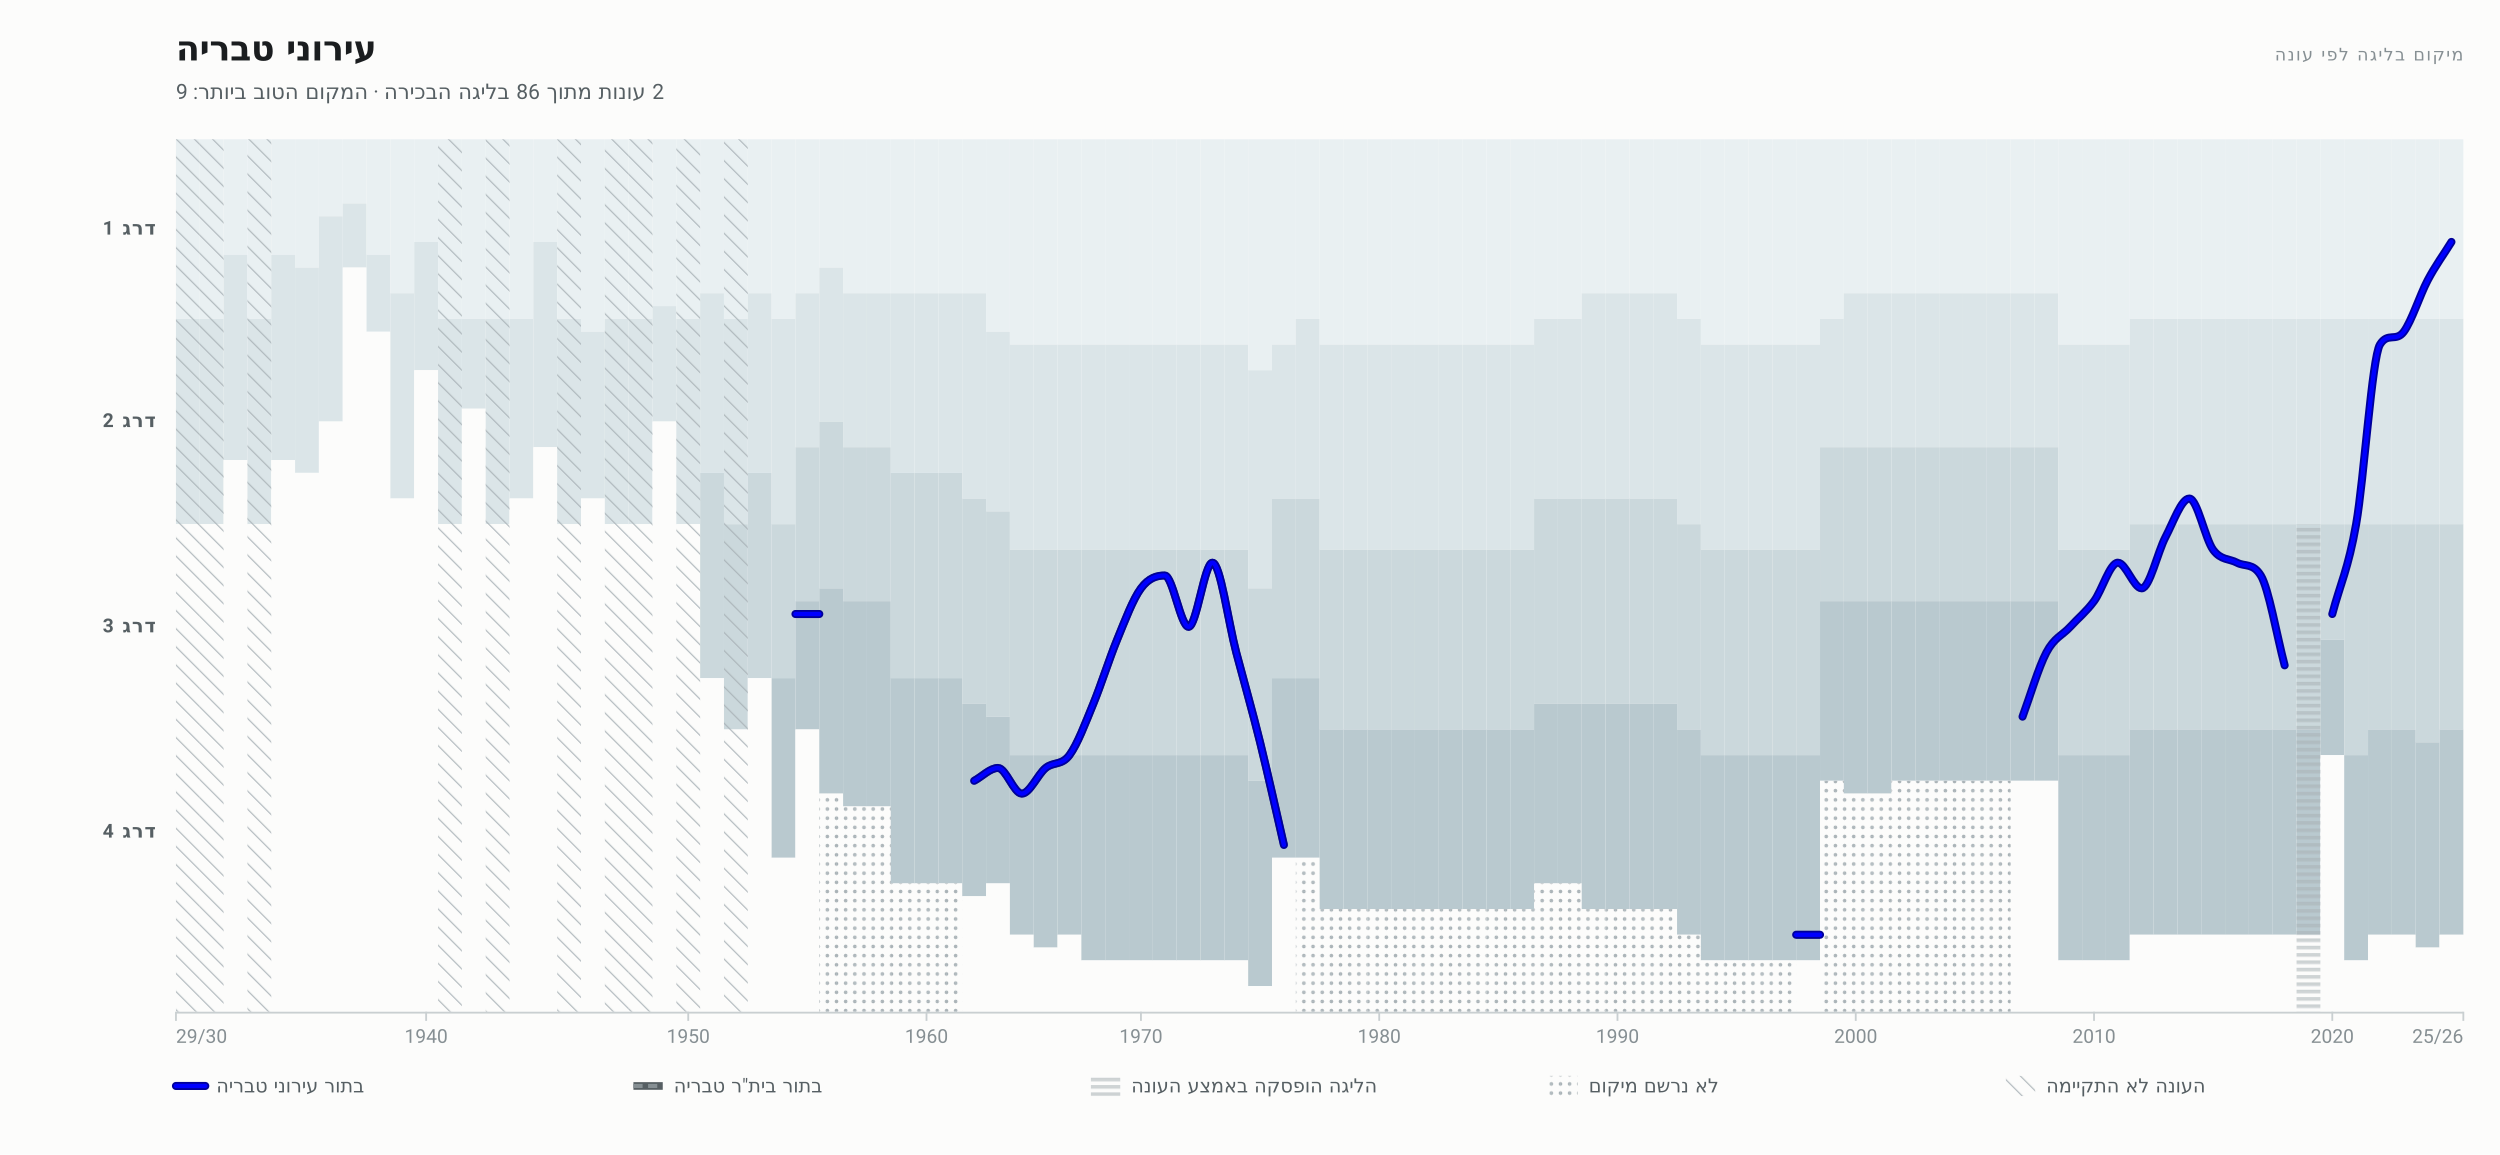
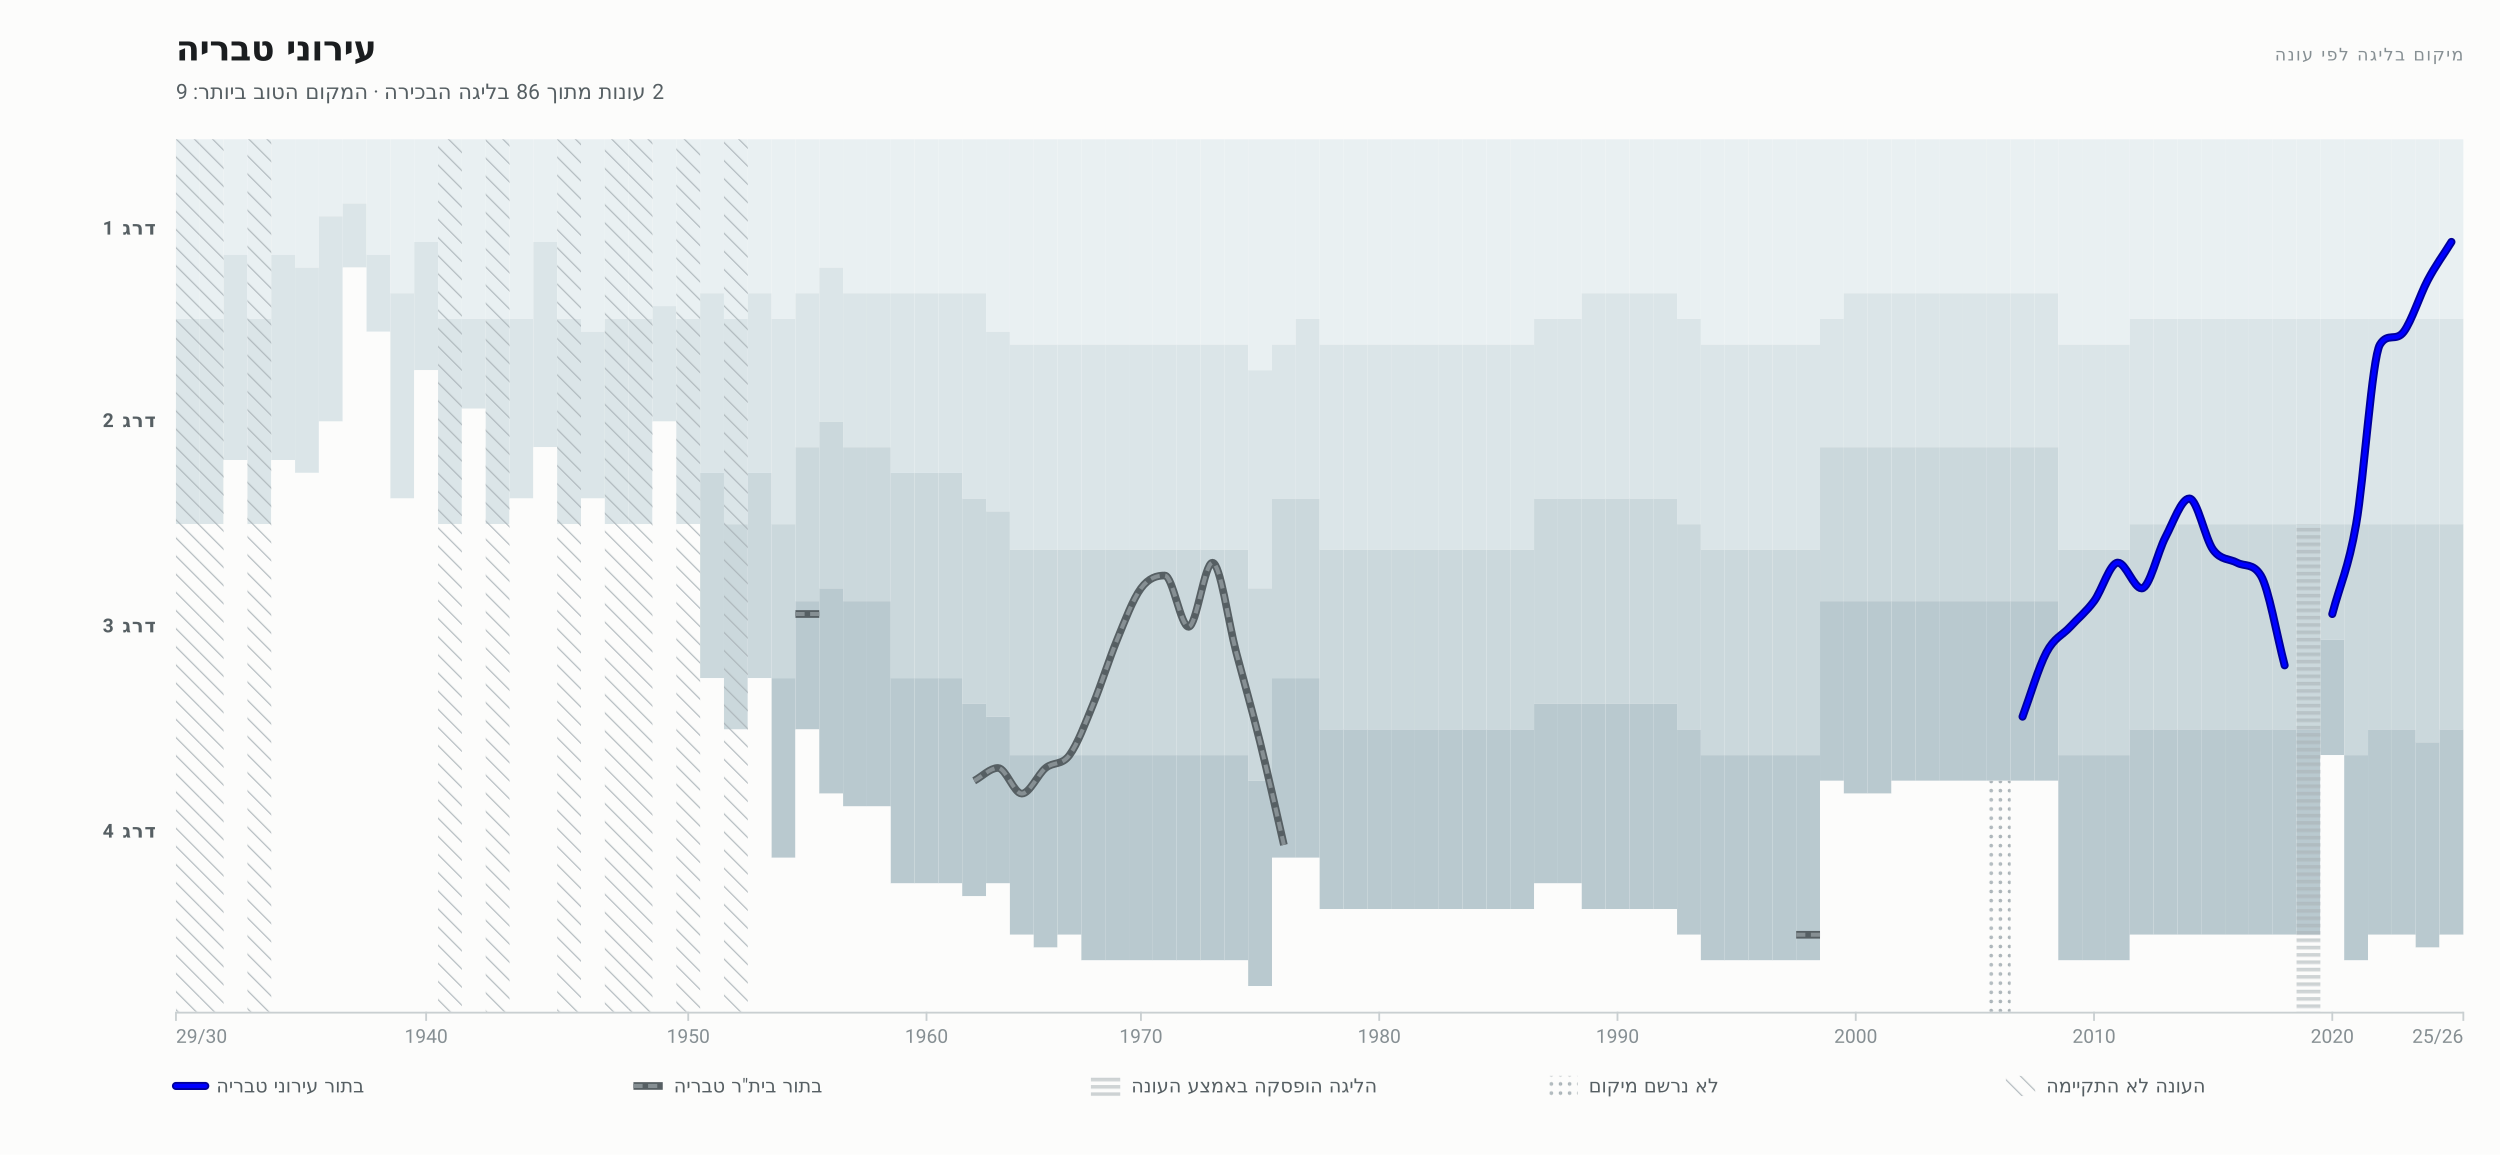
<svg xmlns="http://www.w3.org/2000/svg" width="1364" height="630" viewBox="0 0 1364 630" font-family="ui-sans-serif, -apple-system, 'Segoe UI', Roboto, 'DejaVu Sans', 'Liberation Sans', sans-serif" role="img" aria-label="עירוני טבריה, 1929/1930 – 2025/2026">
  <style>
  .bg{fill:#FCFCFB} .ink{fill:#1A1D1F} .ink2{fill:#565F63}
  .ink3{fill:#868F93} .rule{stroke:#C9CFD1}
  .line,.casing{fill:none;stroke-linecap:round;stroke-linejoin:round}
  .casing{stroke:#000099;stroke-width:4.4}
  .line{stroke:#0000FF;stroke-width:2.4}
 .alt,.alt-casing{fill:none;stroke-linecap:butt;stroke-linejoin:round}
  .alt-casing{stroke:#565F63;stroke-width:4.2}
  .alt{stroke:#868F93;stroke-width:2.2;stroke-dasharray:5 3}
  .champ{fill:#A06A0A}
</style>
  <defs>
    <pattern id="notplayed" width="7" height="7" patternUnits="userSpaceOnUse" patternTransform="rotate(-45)">
      <line x1="0" y1="0" x2="0" y2="7" stroke="#A9B2B6" stroke-width="1.4" />
    </pattern>
    <pattern id="uncovered" width="5" height="5" patternUnits="userSpaceOnUse">
      <circle cx="1.4" cy="1.4" r="1" fill="#A9B2B6" />
    </pattern>
    <pattern id="stopped" width="4" height="4" patternUnits="userSpaceOnUse">
      <rect width="4" height="2" fill="#A9B2B6" fill-opacity=".55" />
    </pattern>
    <pattern id="notier" width="4" height="4" patternUnits="userSpaceOnUse">
      <rect width="4" height="4" fill="#FCFCFB" />
    </pattern>
  </defs>
  <rect class="bg" width="1364" height="630" />
  <rect x="96" y="76" width="13" height="98" fill="#E9F0F2" />
  <rect x="96" y="174" width="13" height="112" fill="#DBE5E8" />
  <rect x="96" y="286" width="13" height="266" fill="url(#notier)" />
  <rect x="109" y="76" width="13" height="98" fill="#E9F0F2" />
  <rect x="109" y="174" width="13" height="112" fill="#DBE5E8" />
  <rect x="109" y="286" width="13" height="266" fill="url(#notier)" />
  <rect x="122" y="76" width="13" height="63" fill="#E9F0F2" />
  <rect x="122" y="139" width="13" height="112" fill="#DBE5E8" />
  <rect x="122" y="251" width="13" height="301" fill="url(#notier)" />
  <rect x="135" y="76" width="13" height="98" fill="#E9F0F2" />
  <rect x="135" y="174" width="13" height="112" fill="#DBE5E8" />
  <rect x="135" y="286" width="13" height="266" fill="url(#notier)" />
  <rect x="148" y="76" width="13" height="63" fill="#E9F0F2" />
  <rect x="148" y="139" width="13" height="112" fill="#DBE5E8" />
  <rect x="148" y="251" width="13" height="301" fill="url(#notier)" />
  <rect x="161" y="76" width="13" height="70" fill="#E9F0F2" />
  <rect x="161" y="146" width="13" height="112" fill="#DBE5E8" />
  <rect x="161" y="258" width="13" height="294" fill="url(#notier)" />
  <rect x="174" y="76" width="13" height="42" fill="#E9F0F2" />
  <rect x="174" y="118" width="13" height="112" fill="#DBE5E8" />
  <rect x="174" y="230" width="13" height="322" fill="url(#notier)" />
  <rect x="187" y="76" width="13" height="35" fill="#E9F0F2" />
  <rect x="187" y="111" width="13" height="35" fill="#DBE5E8" />
  <rect x="187" y="146" width="13" height="406" fill="url(#notier)" />
  <rect x="200" y="76" width="13" height="63" fill="#E9F0F2" />
  <rect x="200" y="139" width="13" height="42" fill="#DBE5E8" />
  <rect x="200" y="181" width="13" height="371" fill="url(#notier)" />
  <rect x="213" y="76" width="13" height="84" fill="#E9F0F2" />
  <rect x="213" y="160" width="13" height="112" fill="#DBE5E8" />
  <rect x="213" y="272" width="13" height="280" fill="url(#notier)" />
  <rect x="226" y="76" width="13" height="56" fill="#E9F0F2" />
  <rect x="226" y="132" width="13" height="70" fill="#DBE5E8" />
  <rect x="226" y="202" width="13" height="350" fill="url(#notier)" />
  <rect x="239" y="76" width="13" height="98" fill="#E9F0F2" />
  <rect x="239" y="174" width="13" height="112" fill="#DBE5E8" />
  <rect x="239" y="286" width="13" height="266" fill="url(#notier)" />
  <rect x="252" y="76" width="13" height="98" fill="#E9F0F2" />
  <rect x="252" y="174" width="13" height="49" fill="#DBE5E8" />
  <rect x="252" y="223" width="13" height="329" fill="url(#notier)" />
  <rect x="265" y="76" width="13" height="98" fill="#E9F0F2" />
  <rect x="265" y="174" width="13" height="112" fill="#DBE5E8" />
  <rect x="265" y="286" width="13" height="266" fill="url(#notier)" />
  <rect x="278" y="76" width="13" height="98" fill="#E9F0F2" />
  <rect x="278" y="174" width="13" height="98" fill="#DBE5E8" />
  <rect x="278" y="272" width="13" height="280" fill="url(#notier)" />
  <rect x="291" y="76" width="13" height="56" fill="#E9F0F2" />
  <rect x="291" y="132" width="13" height="112" fill="#DBE5E8" />
  <rect x="291" y="244" width="13" height="308" fill="url(#notier)" />
  <rect x="304" y="76" width="13" height="98" fill="#E9F0F2" />
  <rect x="304" y="174" width="13" height="112" fill="#DBE5E8" />
  <rect x="304" y="286" width="13" height="266" fill="url(#notier)" />
  <rect x="317" y="76" width="13" height="105" fill="#E9F0F2" />
  <rect x="317" y="181" width="13" height="91" fill="#DBE5E8" />
  <rect x="317" y="272" width="13" height="280" fill="url(#notier)" />
  <rect x="330" y="76" width="13" height="98" fill="#E9F0F2" />
  <rect x="330" y="174" width="13" height="112" fill="#DBE5E8" />
  <rect x="330" y="286" width="13" height="266" fill="url(#notier)" />
  <rect x="343" y="76" width="13" height="98" fill="#E9F0F2" />
  <rect x="343" y="174" width="13" height="112" fill="#DBE5E8" />
  <rect x="343" y="286" width="13" height="266" fill="url(#notier)" />
  <rect x="356" y="76" width="13" height="91" fill="#E9F0F2" />
  <rect x="356" y="167" width="13" height="63" fill="#DBE5E8" />
  <rect x="356" y="230" width="13" height="322" fill="url(#notier)" />
  <rect x="369" y="76" width="13" height="98" fill="#E9F0F2" />
  <rect x="369" y="174" width="13" height="112" fill="#DBE5E8" />
  <rect x="369" y="286" width="13" height="266" fill="url(#notier)" />
  <rect x="382" y="76" width="13" height="84" fill="#E9F0F2" />
  <rect x="382" y="160" width="13" height="98" fill="#DBE5E8" />
  <rect x="382" y="258" width="13" height="112" fill="#CBD8DC" />
  <rect x="382" y="370" width="13" height="182" fill="url(#notier)" />
  <rect x="395" y="76" width="13" height="98" fill="#E9F0F2" />
  <rect x="395" y="174" width="13" height="112" fill="#DBE5E8" />
  <rect x="395" y="286" width="13" height="112" fill="#CBD8DC" />
  <rect x="395" y="398" width="13" height="154" fill="url(#notier)" />
  <rect x="408" y="76" width="13" height="84" fill="#E9F0F2" />
  <rect x="408" y="160" width="13" height="98" fill="#DBE5E8" />
  <rect x="408" y="258" width="13" height="112" fill="#CBD8DC" />
  <rect x="408" y="370" width="13" height="182" fill="url(#notier)" />
  <rect x="421" y="76" width="13" height="98" fill="#E9F0F2" />
  <rect x="421" y="174" width="13" height="112" fill="#DBE5E8" />
  <rect x="421" y="286" width="13" height="84" fill="#CBD8DC" />
  <rect x="421" y="370" width="13" height="98" fill="#B9C9CF" />
  <rect x="421" y="468" width="13" height="84" fill="url(#notier)" />
  <rect x="434" y="76" width="13" height="84" fill="#E9F0F2" />
  <rect x="434" y="160" width="13" height="84" fill="#DBE5E8" />
  <rect x="434" y="244" width="13" height="84" fill="#CBD8DC" />
  <rect x="434" y="328" width="13" height="70" fill="#B9C9CF" />
  <rect x="434" y="398" width="13" height="154" fill="url(#notier)" />
  <rect x="447" y="76" width="13" height="70" fill="#E9F0F2" />
  <rect x="447" y="146" width="13" height="84" fill="#DBE5E8" />
  <rect x="447" y="230" width="13" height="91" fill="#CBD8DC" />
  <rect x="447" y="321" width="13" height="112" fill="#B9C9CF" />
  <rect x="447" y="433" width="13" height="119" fill="url(#notier)" />
  <rect x="460" y="76" width="13" height="84" fill="#E9F0F2" />
  <rect x="460" y="160" width="13" height="84" fill="#DBE5E8" />
  <rect x="460" y="244" width="13" height="84" fill="#CBD8DC" />
  <rect x="460" y="328" width="13" height="112" fill="#B9C9CF" />
  <rect x="460" y="440" width="13" height="112" fill="url(#notier)" />
  <rect x="473" y="76" width="13" height="84" fill="#E9F0F2" />
  <rect x="473" y="160" width="13" height="84" fill="#DBE5E8" />
  <rect x="473" y="244" width="13" height="84" fill="#CBD8DC" />
  <rect x="473" y="328" width="13" height="112" fill="#B9C9CF" />
  <rect x="473" y="440" width="13" height="112" fill="url(#notier)" />
  <rect x="486" y="76" width="13" height="84" fill="#E9F0F2" />
  <rect x="486" y="160" width="13" height="98" fill="#DBE5E8" />
  <rect x="486" y="258" width="13" height="112" fill="#CBD8DC" />
  <rect x="486" y="370" width="13" height="112" fill="#B9C9CF" />
  <rect x="486" y="482" width="13" height="70" fill="url(#notier)" />
  <rect x="499" y="76" width="13" height="84" fill="#E9F0F2" />
  <rect x="499" y="160" width="13" height="98" fill="#DBE5E8" />
  <rect x="499" y="258" width="13" height="112" fill="#CBD8DC" />
  <rect x="499" y="370" width="13" height="112" fill="#B9C9CF" />
  <rect x="499" y="482" width="13" height="70" fill="url(#notier)" />
  <rect x="512" y="76" width="13" height="84" fill="#E9F0F2" />
  <rect x="512" y="160" width="13" height="98" fill="#DBE5E8" />
  <rect x="512" y="258" width="13" height="112" fill="#CBD8DC" />
  <rect x="512" y="370" width="13" height="112" fill="#B9C9CF" />
  <rect x="512" y="482" width="13" height="70" fill="url(#notier)" />
  <rect x="525" y="76" width="13" height="84" fill="#E9F0F2" />
  <rect x="525" y="160" width="13" height="112" fill="#DBE5E8" />
  <rect x="525" y="272" width="13" height="112" fill="#CBD8DC" />
  <rect x="525" y="384" width="13" height="105" fill="#B9C9CF" />
  <rect x="525" y="489" width="13" height="63" fill="url(#notier)" />
  <rect x="538" y="76" width="13" height="105" fill="#E9F0F2" />
  <rect x="538" y="181" width="13" height="98" fill="#DBE5E8" />
  <rect x="538" y="279" width="13" height="112" fill="#CBD8DC" />
  <rect x="538" y="391" width="13" height="91" fill="#B9C9CF" />
  <rect x="538" y="482" width="13" height="70" fill="url(#notier)" />
  <rect x="551" y="76" width="13" height="112" fill="#E9F0F2" />
  <rect x="551" y="188" width="13" height="112" fill="#DBE5E8" />
  <rect x="551" y="300" width="13" height="112" fill="#CBD8DC" />
  <rect x="551" y="412" width="13" height="98" fill="#B9C9CF" />
  <rect x="551" y="510" width="13" height="42" fill="url(#notier)" />
  <rect x="564" y="76" width="13" height="112" fill="#E9F0F2" />
  <rect x="564" y="188" width="13" height="112" fill="#DBE5E8" />
  <rect x="564" y="300" width="13" height="112" fill="#CBD8DC" />
  <rect x="564" y="412" width="13" height="105" fill="#B9C9CF" />
  <rect x="564" y="517" width="13" height="35" fill="url(#notier)" />
  <rect x="577" y="76" width="13" height="112" fill="#E9F0F2" />
  <rect x="577" y="188" width="13" height="112" fill="#DBE5E8" />
  <rect x="577" y="300" width="13" height="112" fill="#CBD8DC" />
  <rect x="577" y="412" width="13" height="98" fill="#B9C9CF" />
  <rect x="577" y="510" width="13" height="42" fill="url(#notier)" />
  <rect x="590" y="76" width="13" height="112" fill="#E9F0F2" />
  <rect x="590" y="188" width="13" height="112" fill="#DBE5E8" />
  <rect x="590" y="300" width="13" height="112" fill="#CBD8DC" />
  <rect x="590" y="412" width="13" height="112" fill="#B9C9CF" />
  <rect x="590" y="524" width="13" height="28" fill="url(#notier)" />
  <rect x="603" y="76" width="13" height="112" fill="#E9F0F2" />
  <rect x="603" y="188" width="13" height="112" fill="#DBE5E8" />
  <rect x="603" y="300" width="13" height="112" fill="#CBD8DC" />
  <rect x="603" y="412" width="13" height="112" fill="#B9C9CF" />
  <rect x="603" y="524" width="13" height="28" fill="url(#notier)" />
  <rect x="616" y="76" width="13" height="112" fill="#E9F0F2" />
  <rect x="616" y="188" width="13" height="112" fill="#DBE5E8" />
  <rect x="616" y="300" width="13" height="112" fill="#CBD8DC" />
  <rect x="616" y="412" width="13" height="112" fill="#B9C9CF" />
  <rect x="616" y="524" width="13" height="28" fill="url(#notier)" />
  <rect x="629" y="76" width="13" height="112" fill="#E9F0F2" />
  <rect x="629" y="188" width="13" height="112" fill="#DBE5E8" />
  <rect x="629" y="300" width="13" height="112" fill="#CBD8DC" />
  <rect x="629" y="412" width="13" height="112" fill="#B9C9CF" />
  <rect x="629" y="524" width="13" height="28" fill="url(#notier)" />
  <rect x="642" y="76" width="13" height="112" fill="#E9F0F2" />
  <rect x="642" y="188" width="13" height="112" fill="#DBE5E8" />
  <rect x="642" y="300" width="13" height="112" fill="#CBD8DC" />
  <rect x="642" y="412" width="13" height="112" fill="#B9C9CF" />
  <rect x="642" y="524" width="13" height="28" fill="url(#notier)" />
  <rect x="655" y="76" width="13" height="112" fill="#E9F0F2" />
  <rect x="655" y="188" width="13" height="112" fill="#DBE5E8" />
  <rect x="655" y="300" width="13" height="112" fill="#CBD8DC" />
  <rect x="655" y="412" width="13" height="112" fill="#B9C9CF" />
  <rect x="655" y="524" width="13" height="28" fill="url(#notier)" />
  <rect x="668" y="76" width="13" height="112" fill="#E9F0F2" />
  <rect x="668" y="188" width="13" height="112" fill="#DBE5E8" />
  <rect x="668" y="300" width="13" height="112" fill="#CBD8DC" />
  <rect x="668" y="412" width="13" height="112" fill="#B9C9CF" />
  <rect x="668" y="524" width="13" height="28" fill="url(#notier)" />
  <rect x="681" y="76" width="13" height="126" fill="#E9F0F2" />
  <rect x="681" y="202" width="13" height="119" fill="#DBE5E8" />
  <rect x="681" y="321" width="13" height="105" fill="#CBD8DC" />
  <rect x="681" y="426" width="13" height="112" fill="#B9C9CF" />
  <rect x="681" y="538" width="13" height="14" fill="url(#notier)" />
  <rect x="694" y="76" width="13" height="112" fill="#E9F0F2" />
  <rect x="694" y="188" width="13" height="84" fill="#DBE5E8" />
  <rect x="694" y="272" width="13" height="98" fill="#CBD8DC" />
  <rect x="694" y="370" width="13" height="98" fill="#B9C9CF" />
  <rect x="694" y="468" width="13" height="84" fill="url(#notier)" />
  <rect x="707" y="76" width="13" height="98" fill="#E9F0F2" />
  <rect x="707" y="174" width="13" height="98" fill="#DBE5E8" />
  <rect x="707" y="272" width="13" height="98" fill="#CBD8DC" />
  <rect x="707" y="370" width="13" height="98" fill="#B9C9CF" />
  <rect x="707" y="468" width="13" height="84" fill="url(#notier)" />
  <rect x="720" y="76" width="13" height="112" fill="#E9F0F2" />
  <rect x="720" y="188" width="13" height="112" fill="#DBE5E8" />
  <rect x="720" y="300" width="13" height="98" fill="#CBD8DC" />
  <rect x="720" y="398" width="13" height="98" fill="#B9C9CF" />
  <rect x="720" y="496" width="13" height="56" fill="url(#notier)" />
  <rect x="733" y="76" width="13" height="112" fill="#E9F0F2" />
  <rect x="733" y="188" width="13" height="112" fill="#DBE5E8" />
  <rect x="733" y="300" width="13" height="98" fill="#CBD8DC" />
  <rect x="733" y="398" width="13" height="98" fill="#B9C9CF" />
  <rect x="733" y="496" width="13" height="56" fill="url(#notier)" />
  <rect x="746" y="76" width="13" height="112" fill="#E9F0F2" />
  <rect x="746" y="188" width="13" height="112" fill="#DBE5E8" />
  <rect x="746" y="300" width="13" height="98" fill="#CBD8DC" />
  <rect x="746" y="398" width="13" height="98" fill="#B9C9CF" />
  <rect x="746" y="496" width="13" height="56" fill="url(#notier)" />
  <rect x="759" y="76" width="13" height="112" fill="#E9F0F2" />
  <rect x="759" y="188" width="13" height="112" fill="#DBE5E8" />
  <rect x="759" y="300" width="13" height="98" fill="#CBD8DC" />
  <rect x="759" y="398" width="13" height="98" fill="#B9C9CF" />
  <rect x="759" y="496" width="13" height="56" fill="url(#notier)" />
  <rect x="772" y="76" width="13" height="112" fill="#E9F0F2" />
  <rect x="772" y="188" width="13" height="112" fill="#DBE5E8" />
  <rect x="772" y="300" width="13" height="98" fill="#CBD8DC" />
  <rect x="772" y="398" width="13" height="98" fill="#B9C9CF" />
  <rect x="772" y="496" width="13" height="56" fill="url(#notier)" />
  <rect x="785" y="76" width="13" height="112" fill="#E9F0F2" />
  <rect x="785" y="188" width="13" height="112" fill="#DBE5E8" />
  <rect x="785" y="300" width="13" height="98" fill="#CBD8DC" />
  <rect x="785" y="398" width="13" height="98" fill="#B9C9CF" />
  <rect x="785" y="496" width="13" height="56" fill="url(#notier)" />
  <rect x="798" y="76" width="13" height="112" fill="#E9F0F2" />
  <rect x="798" y="188" width="13" height="112" fill="#DBE5E8" />
  <rect x="798" y="300" width="13" height="98" fill="#CBD8DC" />
  <rect x="798" y="398" width="13" height="98" fill="#B9C9CF" />
  <rect x="798" y="496" width="13" height="56" fill="url(#notier)" />
  <rect x="811" y="76" width="13" height="112" fill="#E9F0F2" />
  <rect x="811" y="188" width="13" height="112" fill="#DBE5E8" />
  <rect x="811" y="300" width="13" height="98" fill="#CBD8DC" />
  <rect x="811" y="398" width="13" height="98" fill="#B9C9CF" />
  <rect x="811" y="496" width="13" height="56" fill="url(#notier)" />
  <rect x="824" y="76" width="13" height="112" fill="#E9F0F2" />
  <rect x="824" y="188" width="13" height="112" fill="#DBE5E8" />
  <rect x="824" y="300" width="13" height="98" fill="#CBD8DC" />
  <rect x="824" y="398" width="13" height="98" fill="#B9C9CF" />
  <rect x="824" y="496" width="13" height="56" fill="url(#notier)" />
  <rect x="837" y="76" width="13" height="98" fill="#E9F0F2" />
  <rect x="837" y="174" width="13" height="98" fill="#DBE5E8" />
  <rect x="837" y="272" width="13" height="112" fill="#CBD8DC" />
  <rect x="837" y="384" width="13" height="98" fill="#B9C9CF" />
  <rect x="837" y="482" width="13" height="70" fill="url(#notier)" />
  <rect x="850" y="76" width="13" height="98" fill="#E9F0F2" />
  <rect x="850" y="174" width="13" height="98" fill="#DBE5E8" />
  <rect x="850" y="272" width="13" height="112" fill="#CBD8DC" />
  <rect x="850" y="384" width="13" height="98" fill="#B9C9CF" />
  <rect x="850" y="482" width="13" height="70" fill="url(#notier)" />
  <rect x="863" y="76" width="13" height="84" fill="#E9F0F2" />
  <rect x="863" y="160" width="13" height="112" fill="#DBE5E8" />
  <rect x="863" y="272" width="13" height="112" fill="#CBD8DC" />
  <rect x="863" y="384" width="13" height="112" fill="#B9C9CF" />
  <rect x="863" y="496" width="13" height="56" fill="url(#notier)" />
  <rect x="876" y="76" width="13" height="84" fill="#E9F0F2" />
  <rect x="876" y="160" width="13" height="112" fill="#DBE5E8" />
  <rect x="876" y="272" width="13" height="112" fill="#CBD8DC" />
  <rect x="876" y="384" width="13" height="112" fill="#B9C9CF" />
  <rect x="876" y="496" width="13" height="56" fill="url(#notier)" />
  <rect x="889" y="76" width="13" height="84" fill="#E9F0F2" />
  <rect x="889" y="160" width="13" height="112" fill="#DBE5E8" />
  <rect x="889" y="272" width="13" height="112" fill="#CBD8DC" />
  <rect x="889" y="384" width="13" height="112" fill="#B9C9CF" />
  <rect x="889" y="496" width="13" height="56" fill="url(#notier)" />
  <rect x="902" y="76" width="13" height="84" fill="#E9F0F2" />
  <rect x="902" y="160" width="13" height="112" fill="#DBE5E8" />
  <rect x="902" y="272" width="13" height="112" fill="#CBD8DC" />
  <rect x="902" y="384" width="13" height="112" fill="#B9C9CF" />
  <rect x="902" y="496" width="13" height="56" fill="url(#notier)" />
  <rect x="915" y="76" width="13" height="98" fill="#E9F0F2" />
  <rect x="915" y="174" width="13" height="112" fill="#DBE5E8" />
  <rect x="915" y="286" width="13" height="112" fill="#CBD8DC" />
  <rect x="915" y="398" width="13" height="112" fill="#B9C9CF" />
  <rect x="915" y="510" width="13" height="42" fill="url(#notier)" />
  <rect x="928" y="76" width="13" height="112" fill="#E9F0F2" />
  <rect x="928" y="188" width="13" height="112" fill="#DBE5E8" />
  <rect x="928" y="300" width="13" height="112" fill="#CBD8DC" />
  <rect x="928" y="412" width="13" height="112" fill="#B9C9CF" />
  <rect x="928" y="524" width="13" height="28" fill="url(#notier)" />
  <rect x="941" y="76" width="13" height="112" fill="#E9F0F2" />
  <rect x="941" y="188" width="13" height="112" fill="#DBE5E8" />
  <rect x="941" y="300" width="13" height="112" fill="#CBD8DC" />
  <rect x="941" y="412" width="13" height="112" fill="#B9C9CF" />
  <rect x="941" y="524" width="13" height="28" fill="url(#notier)" />
  <rect x="954" y="76" width="13" height="112" fill="#E9F0F2" />
  <rect x="954" y="188" width="13" height="112" fill="#DBE5E8" />
  <rect x="954" y="300" width="13" height="112" fill="#CBD8DC" />
  <rect x="954" y="412" width="13" height="112" fill="#B9C9CF" />
  <rect x="954" y="524" width="13" height="28" fill="url(#notier)" />
  <rect x="967" y="76" width="13" height="112" fill="#E9F0F2" />
  <rect x="967" y="188" width="13" height="112" fill="#DBE5E8" />
  <rect x="967" y="300" width="13" height="112" fill="#CBD8DC" />
  <rect x="967" y="412" width="13" height="112" fill="#B9C9CF" />
  <rect x="967" y="524" width="13" height="28" fill="url(#notier)" />
  <rect x="980" y="76" width="13" height="112" fill="#E9F0F2" />
  <rect x="980" y="188" width="13" height="112" fill="#DBE5E8" />
  <rect x="980" y="300" width="13" height="112" fill="#CBD8DC" />
  <rect x="980" y="412" width="13" height="112" fill="#B9C9CF" />
  <rect x="980" y="524" width="13" height="28" fill="url(#notier)" />
  <rect x="993" y="76" width="13" height="98" fill="#E9F0F2" />
  <rect x="993" y="174" width="13" height="70" fill="#DBE5E8" />
  <rect x="993" y="244" width="13" height="84" fill="#CBD8DC" />
  <rect x="993" y="328" width="13" height="98" fill="#B9C9CF" />
  <rect x="993" y="426" width="13" height="126" fill="url(#notier)" />
  <rect x="1006" y="76" width="13" height="84" fill="#E9F0F2" />
  <rect x="1006" y="160" width="13" height="84" fill="#DBE5E8" />
  <rect x="1006" y="244" width="13" height="84" fill="#CBD8DC" />
  <rect x="1006" y="328" width="13" height="105" fill="#B9C9CF" />
  <rect x="1006" y="433" width="13" height="119" fill="url(#notier)" />
  <rect x="1019" y="76" width="13" height="84" fill="#E9F0F2" />
  <rect x="1019" y="160" width="13" height="84" fill="#DBE5E8" />
  <rect x="1019" y="244" width="13" height="84" fill="#CBD8DC" />
  <rect x="1019" y="328" width="13" height="105" fill="#B9C9CF" />
  <rect x="1019" y="433" width="13" height="119" fill="url(#notier)" />
  <rect x="1032" y="76" width="13" height="84" fill="#E9F0F2" />
  <rect x="1032" y="160" width="13" height="84" fill="#DBE5E8" />
  <rect x="1032" y="244" width="13" height="84" fill="#CBD8DC" />
  <rect x="1032" y="328" width="13" height="98" fill="#B9C9CF" />
  <rect x="1032" y="426" width="13" height="126" fill="url(#notier)" />
  <rect x="1045" y="76" width="13" height="84" fill="#E9F0F2" />
  <rect x="1045" y="160" width="13" height="84" fill="#DBE5E8" />
  <rect x="1045" y="244" width="13" height="84" fill="#CBD8DC" />
  <rect x="1045" y="328" width="13" height="98" fill="#B9C9CF" />
  <rect x="1045" y="426" width="13" height="126" fill="url(#notier)" />
  <rect x="1058" y="76" width="13" height="84" fill="#E9F0F2" />
  <rect x="1058" y="160" width="13" height="84" fill="#DBE5E8" />
  <rect x="1058" y="244" width="13" height="84" fill="#CBD8DC" />
  <rect x="1058" y="328" width="13" height="98" fill="#B9C9CF" />
  <rect x="1058" y="426" width="13" height="126" fill="url(#notier)" />
  <rect x="1071" y="76" width="13" height="84" fill="#E9F0F2" />
  <rect x="1071" y="160" width="13" height="84" fill="#DBE5E8" />
  <rect x="1071" y="244" width="13" height="84" fill="#CBD8DC" />
  <rect x="1071" y="328" width="13" height="98" fill="#B9C9CF" />
  <rect x="1071" y="426" width="13" height="126" fill="url(#notier)" />
  <rect x="1084" y="76" width="13" height="84" fill="#E9F0F2" />
  <rect x="1084" y="160" width="13" height="84" fill="#DBE5E8" />
  <rect x="1084" y="244" width="13" height="84" fill="#CBD8DC" />
  <rect x="1084" y="328" width="13" height="98" fill="#B9C9CF" />
  <rect x="1084" y="426" width="13" height="126" fill="url(#notier)" />
  <rect x="1097" y="76" width="13" height="84" fill="#E9F0F2" />
  <rect x="1097" y="160" width="13" height="84" fill="#DBE5E8" />
  <rect x="1097" y="244" width="13" height="84" fill="#CBD8DC" />
  <rect x="1097" y="328" width="13" height="98" fill="#B9C9CF" />
  <rect x="1097" y="426" width="13" height="126" fill="url(#notier)" />
  <rect x="1110" y="76" width="13" height="84" fill="#E9F0F2" />
  <rect x="1110" y="160" width="13" height="84" fill="#DBE5E8" />
  <rect x="1110" y="244" width="13" height="84" fill="#CBD8DC" />
  <rect x="1110" y="328" width="13" height="98" fill="#B9C9CF" />
  <rect x="1110" y="426" width="13" height="126" fill="url(#notier)" />
  <rect x="1123" y="76" width="13" height="112" fill="#E9F0F2" />
  <rect x="1123" y="188" width="13" height="112" fill="#DBE5E8" />
  <rect x="1123" y="300" width="13" height="112" fill="#CBD8DC" />
  <rect x="1123" y="412" width="13" height="112" fill="#B9C9CF" />
  <rect x="1123" y="524" width="13" height="28" fill="url(#notier)" />
  <rect x="1136" y="76" width="13" height="112" fill="#E9F0F2" />
  <rect x="1136" y="188" width="13" height="112" fill="#DBE5E8" />
  <rect x="1136" y="300" width="13" height="112" fill="#CBD8DC" />
  <rect x="1136" y="412" width="13" height="112" fill="#B9C9CF" />
  <rect x="1136" y="524" width="13" height="28" fill="url(#notier)" />
  <rect x="1149" y="76" width="13" height="112" fill="#E9F0F2" />
  <rect x="1149" y="188" width="13" height="112" fill="#DBE5E8" />
  <rect x="1149" y="300" width="13" height="112" fill="#CBD8DC" />
  <rect x="1149" y="412" width="13" height="112" fill="#B9C9CF" />
  <rect x="1149" y="524" width="13" height="28" fill="url(#notier)" />
  <rect x="1162" y="76" width="13" height="98" fill="#E9F0F2" />
  <rect x="1162" y="174" width="13" height="112" fill="#DBE5E8" />
  <rect x="1162" y="286" width="13" height="112" fill="#CBD8DC" />
  <rect x="1162" y="398" width="13" height="112" fill="#B9C9CF" />
  <rect x="1162" y="510" width="13" height="42" fill="url(#notier)" />
  <rect x="1175" y="76" width="13" height="98" fill="#E9F0F2" />
  <rect x="1175" y="174" width="13" height="112" fill="#DBE5E8" />
  <rect x="1175" y="286" width="13" height="112" fill="#CBD8DC" />
  <rect x="1175" y="398" width="13" height="112" fill="#B9C9CF" />
  <rect x="1175" y="510" width="13" height="42" fill="url(#notier)" />
  <rect x="1188" y="76" width="13" height="98" fill="#E9F0F2" />
  <rect x="1188" y="174" width="13" height="112" fill="#DBE5E8" />
  <rect x="1188" y="286" width="13" height="112" fill="#CBD8DC" />
  <rect x="1188" y="398" width="13" height="112" fill="#B9C9CF" />
  <rect x="1188" y="510" width="13" height="42" fill="url(#notier)" />
  <rect x="1201" y="76" width="13" height="98" fill="#E9F0F2" />
  <rect x="1201" y="174" width="13" height="112" fill="#DBE5E8" />
  <rect x="1201" y="286" width="13" height="112" fill="#CBD8DC" />
  <rect x="1201" y="398" width="13" height="112" fill="#B9C9CF" />
  <rect x="1201" y="510" width="13" height="42" fill="url(#notier)" />
  <rect x="1214" y="76" width="13" height="98" fill="#E9F0F2" />
  <rect x="1214" y="174" width="13" height="112" fill="#DBE5E8" />
  <rect x="1214" y="286" width="13" height="112" fill="#CBD8DC" />
  <rect x="1214" y="398" width="13" height="112" fill="#B9C9CF" />
  <rect x="1214" y="510" width="13" height="42" fill="url(#notier)" />
  <rect x="1227" y="76" width="13" height="98" fill="#E9F0F2" />
  <rect x="1227" y="174" width="13" height="112" fill="#DBE5E8" />
  <rect x="1227" y="286" width="13" height="112" fill="#CBD8DC" />
  <rect x="1227" y="398" width="13" height="112" fill="#B9C9CF" />
  <rect x="1227" y="510" width="13" height="42" fill="url(#notier)" />
  <rect x="1240" y="76" width="13" height="98" fill="#E9F0F2" />
  <rect x="1240" y="174" width="13" height="112" fill="#DBE5E8" />
  <rect x="1240" y="286" width="13" height="112" fill="#CBD8DC" />
  <rect x="1240" y="398" width="13" height="112" fill="#B9C9CF" />
  <rect x="1240" y="510" width="13" height="42" fill="url(#notier)" />
  <rect x="1253" y="76" width="13" height="98" fill="#E9F0F2" />
  <rect x="1253" y="174" width="13" height="112" fill="#DBE5E8" />
  <rect x="1253" y="286" width="13" height="112" fill="#CBD8DC" />
  <rect x="1253" y="398" width="13" height="112" fill="#B9C9CF" />
  <rect x="1253" y="510" width="13" height="42" fill="url(#notier)" />
  <rect x="1266" y="76" width="13" height="98" fill="#E9F0F2" />
  <rect x="1266" y="174" width="13" height="112" fill="#DBE5E8" />
  <rect x="1266" y="286" width="13" height="63" fill="#CBD8DC" />
  <rect x="1266" y="349" width="13" height="63" fill="#B9C9CF" />
  <rect x="1266" y="412" width="13" height="140" fill="url(#notier)" />
  <rect x="1279" y="76" width="13" height="98" fill="#E9F0F2" />
  <rect x="1279" y="174" width="13" height="112" fill="#DBE5E8" />
  <rect x="1279" y="286" width="13" height="126" fill="#CBD8DC" />
  <rect x="1279" y="412" width="13" height="112" fill="#B9C9CF" />
  <rect x="1279" y="524" width="13" height="28" fill="url(#notier)" />
  <rect x="1292" y="76" width="13" height="98" fill="#E9F0F2" />
  <rect x="1292" y="174" width="13" height="112" fill="#DBE5E8" />
  <rect x="1292" y="286" width="13" height="112" fill="#CBD8DC" />
  <rect x="1292" y="398" width="13" height="112" fill="#B9C9CF" />
  <rect x="1292" y="510" width="13" height="42" fill="url(#notier)" />
  <rect x="1305" y="76" width="13" height="98" fill="#E9F0F2" />
  <rect x="1305" y="174" width="13" height="112" fill="#DBE5E8" />
  <rect x="1305" y="286" width="13" height="112" fill="#CBD8DC" />
  <rect x="1305" y="398" width="13" height="112" fill="#B9C9CF" />
  <rect x="1305" y="510" width="13" height="42" fill="url(#notier)" />
  <rect x="1318" y="76" width="13" height="98" fill="#E9F0F2" />
  <rect x="1318" y="174" width="13" height="112" fill="#DBE5E8" />
  <rect x="1318" y="286" width="13" height="119" fill="#CBD8DC" />
  <rect x="1318" y="405" width="13" height="112" fill="#B9C9CF" />
  <rect x="1318" y="517" width="13" height="35" fill="url(#notier)" />
  <rect x="1331" y="76" width="13" height="98" fill="#E9F0F2" />
  <rect x="1331" y="174" width="13" height="112" fill="#DBE5E8" />
  <rect x="1331" y="286" width="13" height="112" fill="#CBD8DC" />
  <rect x="1331" y="398" width="13" height="112" fill="#B9C9CF" />
  <rect x="1331" y="510" width="13" height="42" fill="url(#notier)" />
  <rect x="96" y="76" width="13" height="476" fill="url(#notplayed)" fill-opacity=".8" />
  <rect x="109" y="76" width="13" height="476" fill="url(#notplayed)" fill-opacity=".8" />
  <rect x="135" y="76" width="13" height="476" fill="url(#notplayed)" fill-opacity=".8" />
  <rect x="239" y="76" width="13" height="476" fill="url(#notplayed)" fill-opacity=".8" />
  <rect x="265" y="76" width="13" height="476" fill="url(#notplayed)" fill-opacity=".8" />
  <rect x="304" y="76" width="13" height="476" fill="url(#notplayed)" fill-opacity=".8" />
  <rect x="330" y="76" width="13" height="476" fill="url(#notplayed)" fill-opacity=".8" />
  <rect x="343" y="76" width="13" height="476" fill="url(#notplayed)" fill-opacity=".8" />
  <rect x="369" y="76" width="13" height="476" fill="url(#notplayed)" fill-opacity=".8" />
  <rect x="395" y="76" width="13" height="476" fill="url(#notplayed)" fill-opacity=".8" />
-   <rect x="447" y="433" width="13" height="119" fill="url(#uncovered)" />
-   <rect x="460" y="440" width="13" height="112" fill="url(#uncovered)" />
-   <rect x="473" y="440" width="13" height="112" fill="url(#uncovered)" />
-   <rect x="486" y="482" width="13" height="70" fill="url(#uncovered)" />
-   <rect x="499" y="482" width="13" height="70" fill="url(#uncovered)" />
-   <rect x="512" y="482" width="13" height="70" fill="url(#uncovered)" />
-   <rect x="707" y="468" width="13" height="84" fill="url(#uncovered)" />
-   <rect x="720" y="496" width="13" height="56" fill="url(#uncovered)" />
-   <rect x="733" y="496" width="13" height="56" fill="url(#uncovered)" />
-   <rect x="746" y="496" width="13" height="56" fill="url(#uncovered)" />
-   <rect x="759" y="496" width="13" height="56" fill="url(#uncovered)" />
-   <rect x="772" y="496" width="13" height="56" fill="url(#uncovered)" />
-   <rect x="785" y="496" width="13" height="56" fill="url(#uncovered)" />
-   <rect x="798" y="496" width="13" height="56" fill="url(#uncovered)" />
-   <rect x="811" y="496" width="13" height="56" fill="url(#uncovered)" />
-   <rect x="824" y="496" width="13" height="56" fill="url(#uncovered)" />
-   <rect x="837" y="482" width="13" height="70" fill="url(#uncovered)" />
-   <rect x="850" y="482" width="13" height="70" fill="url(#uncovered)" />
-   <rect x="863" y="496" width="13" height="56" fill="url(#uncovered)" />
-   <rect x="876" y="496" width="13" height="56" fill="url(#uncovered)" />
-   <rect x="889" y="496" width="13" height="56" fill="url(#uncovered)" />
-   <rect x="902" y="496" width="13" height="56" fill="url(#uncovered)" />
-   <rect x="915" y="510" width="13" height="42" fill="url(#uncovered)" />
-   <rect x="928" y="524" width="13" height="28" fill="url(#uncovered)" />
-   <rect x="941" y="524" width="13" height="28" fill="url(#uncovered)" />
-   <rect x="954" y="524" width="13" height="28" fill="url(#uncovered)" />
-   <rect x="967" y="524" width="13" height="28" fill="url(#uncovered)" />
-   <rect x="993" y="426" width="13" height="126" fill="url(#uncovered)" />
-   <rect x="1006" y="433" width="13" height="119" fill="url(#uncovered)" />
-   <rect x="1019" y="433" width="13" height="119" fill="url(#uncovered)" />
-   <rect x="1032" y="426" width="13" height="126" fill="url(#uncovered)" />
-   <rect x="1045" y="426" width="13" height="126" fill="url(#uncovered)" />
-   <rect x="1058" y="426" width="13" height="126" fill="url(#uncovered)" />
-   <rect x="1071" y="426" width="13" height="126" fill="url(#uncovered)" />
  <rect x="1084" y="426" width="13" height="126" fill="url(#uncovered)" />
  <rect x="1253" y="286" width="13" height="266" fill="url(#stopped)" />
  <path class="alt-casing" d="M434.0 335.0H447.0" />
  <path class="alt-casing" d="M531.5 426.0 C535.8 423.7 540.2 419.0 544.5 419.0 C548.8 419.0 553.2 433.0 557.5 433.0 C561.8 433.0 566.2 422.5 570.5 419.0 C574.8 415.5 579.2 417.8 583.5 412.0 C587.8 406.2 592.2 394.5 596.5 384.0 C600.8 373.5 605.2 359.5 609.5 349.0 C613.8 338.5 618.2 326.8 622.5 321.0 C626.8 315.2 631.2 314.0 635.5 314.0 C639.8 314.0 644.2 342.0 648.5 342.0 C652.8 342.0 657.2 307.0 661.5 307.0 C665.8 307.0 670.2 339.7 674.5 356.0 C678.8 372.3 683.2 387.5 687.5 405.0 C691.8 422.5 696.2 442.3 700.5 461.0" />
  <path class="alt-casing" d="M980.0 510.0H993.0" />
  <path class="alt" d="M434.0 335.0H447.0" />
  <path class="alt" d="M531.5 426.0 C535.8 423.7 540.2 419.0 544.5 419.0 C548.8 419.0 553.2 433.0 557.5 433.0 C561.8 433.0 566.2 422.5 570.5 419.0 C574.8 415.5 579.2 417.8 583.5 412.0 C587.8 406.2 592.2 394.5 596.5 384.0 C600.8 373.5 605.2 359.5 609.5 349.0 C613.8 338.5 618.2 326.8 622.5 321.0 C626.8 315.2 631.2 314.0 635.5 314.0 C639.8 314.0 644.2 342.0 648.5 342.0 C652.8 342.0 657.2 307.0 661.5 307.0 C665.8 307.0 670.2 339.7 674.5 356.0 C678.8 372.3 683.2 387.5 687.5 405.0 C691.8 422.5 696.2 442.3 700.5 461.0" />
  <path class="alt" d="M980.0 510.0H993.0" />
-   <path class="casing" d="M434.0 335.0H447.0" />
-   <path class="casing" d="M531.5 426.0 C535.8 423.7 540.2 419.0 544.5 419.0 C548.8 419.0 553.2 433.0 557.5 433.0 C561.8 433.0 566.2 422.5 570.5 419.0 C574.8 415.5 579.2 417.8 583.5 412.0 C587.8 406.2 592.2 394.5 596.5 384.0 C600.8 373.5 605.2 359.5 609.5 349.0 C613.8 338.5 618.2 326.8 622.5 321.0 C626.8 315.2 631.2 314.0 635.5 314.0 C639.8 314.0 644.2 342.0 648.5 342.0 C652.8 342.0 657.2 307.0 661.5 307.0 C665.8 307.0 670.2 339.7 674.5 356.0 C678.8 372.3 683.2 387.5 687.5 405.0 C691.8 422.5 696.2 442.3 700.5 461.0" />
-   <path class="casing" d="M980.0 510.0H993.0" />
  <path class="casing" d="M1103.5 391.0 C1107.8 379.3 1112.2 364.2 1116.5 356.0 C1120.8 347.8 1125.2 346.7 1129.5 342.0 C1133.8 337.3 1138.2 333.8 1142.5 328.0 C1146.8 322.2 1151.2 307.0 1155.5 307.0 C1159.8 307.0 1164.2 321.0 1168.5 321.0 C1172.8 321.0 1177.2 301.2 1181.5 293.0 C1185.8 284.8 1190.2 272.0 1194.5 272.0 C1198.8 272.0 1203.2 294.2 1207.5 300.0 C1211.8 305.8 1216.2 304.7 1220.5 307.0 C1224.8 309.3 1229.2 307.0 1233.5 314.0 C1237.8 321.0 1242.2 346.7 1246.5 363.0" />
  <path class="casing" d="M1272.5 335.0 C1276.8 318.7 1281.2 310.5 1285.5 286.0 C1289.8 261.5 1294.2 195.0 1298.5 188.0 C1302.8 181.0 1307.2 186.8 1311.5 181.0 C1315.8 175.2 1320.2 161.2 1324.5 153.0 C1328.8 144.8 1333.2 139.0 1337.5 132.0" />
-   <path class="line" d="M434.0 335.0H447.0" />
-   <path class="line" d="M531.5 426.0 C535.8 423.7 540.2 419.0 544.5 419.0 C548.8 419.0 553.2 433.0 557.5 433.0 C561.8 433.0 566.2 422.5 570.5 419.0 C574.8 415.5 579.2 417.8 583.5 412.0 C587.8 406.2 592.2 394.5 596.5 384.0 C600.8 373.5 605.2 359.5 609.5 349.0 C613.8 338.5 618.2 326.8 622.5 321.0 C626.8 315.2 631.2 314.0 635.5 314.0 C639.8 314.0 644.2 342.0 648.5 342.0 C652.8 342.0 657.2 307.0 661.5 307.0 C665.8 307.0 670.2 339.7 674.5 356.0 C678.8 372.3 683.2 387.5 687.5 405.0 C691.8 422.5 696.2 442.3 700.5 461.0" />
-   <path class="line" d="M980.0 510.0H993.0" />
  <path class="line" d="M1103.5 391.0 C1107.8 379.3 1112.2 364.2 1116.5 356.0 C1120.8 347.8 1125.2 346.7 1129.5 342.0 C1133.8 337.3 1138.2 333.8 1142.5 328.0 C1146.8 322.2 1151.2 307.0 1155.5 307.0 C1159.8 307.0 1164.2 321.0 1168.5 321.0 C1172.8 321.0 1177.2 301.2 1181.5 293.0 C1185.8 284.8 1190.2 272.0 1194.5 272.0 C1198.8 272.0 1203.2 294.2 1207.5 300.0 C1211.8 305.8 1216.2 304.7 1220.5 307.0 C1224.8 309.3 1229.2 307.0 1233.5 314.0 C1237.8 321.0 1242.2 346.7 1246.5 363.0" />
  <path class="line" d="M1272.5 335.0 C1276.8 318.7 1281.2 310.5 1285.5 286.0 C1289.8 261.5 1294.2 195.0 1298.5 188.0 C1302.8 181.0 1307.2 186.8 1311.5 181.0 C1315.8 175.2 1320.2 161.2 1324.5 153.0 C1328.8 144.8 1333.2 139.0 1337.5 132.0" />
  <text class="ink2" x="85" y="128.0" text-anchor="start" font-size="10.5" font-weight="600" direction="rtl" letter-spacing=".05em">דרג 1</text>
  <text class="ink2" x="85" y="233.0" text-anchor="start" font-size="10.5" font-weight="600" direction="rtl" letter-spacing=".05em">דרג 2</text>
  <text class="ink2" x="85" y="345.0" text-anchor="start" font-size="10.5" font-weight="600" direction="rtl" letter-spacing=".05em">דרג 3</text>
  <text class="ink2" x="85" y="457.0" text-anchor="start" font-size="10.5" font-weight="600" direction="rtl" letter-spacing=".05em">דרג 4</text>
  <path class="rule" d="M96 552.5h1248" fill="none" />
  <path class="rule" d="M96 552v5" fill="none" />
  <text class="ink3" x="96" y="569" text-anchor="start" font-size="10.5">29/30</text>
  <path class="rule" d="M232.5 552v5" fill="none" />
  <text class="ink3" x="232.5" y="569" text-anchor="middle" font-size="10.5">1940</text>
  <path class="rule" d="M375.5 552v5" fill="none" />
  <text class="ink3" x="375.5" y="569" text-anchor="middle" font-size="10.5">1950</text>
  <path class="rule" d="M505.5 552v5" fill="none" />
  <text class="ink3" x="505.5" y="569" text-anchor="middle" font-size="10.5">1960</text>
  <path class="rule" d="M622.5 552v5" fill="none" />
  <text class="ink3" x="622.5" y="569" text-anchor="middle" font-size="10.5">1970</text>
  <path class="rule" d="M752.5 552v5" fill="none" />
  <text class="ink3" x="752.5" y="569" text-anchor="middle" font-size="10.5">1980</text>
  <path class="rule" d="M882.5 552v5" fill="none" />
  <text class="ink3" x="882.5" y="569" text-anchor="middle" font-size="10.5">1990</text>
  <path class="rule" d="M1012.5 552v5" fill="none" />
  <text class="ink3" x="1012.5" y="569" text-anchor="middle" font-size="10.5">2000</text>
  <path class="rule" d="M1142.5 552v5" fill="none" />
  <text class="ink3" x="1142.5" y="569" text-anchor="middle" font-size="10.5">2010</text>
  <path class="rule" d="M1272.5 552v5" fill="none" />
  <text class="ink3" x="1272.5" y="569" text-anchor="middle" font-size="10.5">2020</text>
  <path class="rule" d="M1344 552v5" fill="none" />
  <text class="ink3" x="1344" y="569" text-anchor="end" font-size="10.5">25/26</text>
  <text class="ink" x="96" y="33" text-anchor="end" font-size="19" font-weight="600" direction="rtl" letter-spacing="-.01em">עירוני טבריה</text>
  <text class="ink2" x="96" y="54" text-anchor="end" font-size="11.5" direction="rtl">2 עונות מתוך 86 בליגה הבכירה · המקום הטוב ביותר: 9</text>
  <text class="ink3" x="1344" y="33" text-anchor="start" font-size="9.5" direction="rtl" letter-spacing=".08em">מיקום בליגה לפי עונה</text>
  <path class="casing" d="M96 592.5h16" />
  <path class="line" d="M96 592.5h16" />
  <text class="ink2" x="118" y="596" text-anchor="end" font-size="10.5" direction="rtl">בתור עירוני טבריה</text>
  <path class="alt-casing" d="M345.6 592.5h16" />
  <path class="alt" d="M345.6 592.5h16" />
  <text class="ink2" x="367.6" y="596" text-anchor="end" font-size="10.5" direction="rtl">בתור בית"ר טבריה</text>
  <rect x="595.2" y="587" width="16" height="11" fill="url(#stopped)" />
  <text class="ink2" x="617.2" y="596" text-anchor="end" font-size="10.5" direction="rtl">הליגה הופסקה באמצע העונה</text>
  <rect x="844.8" y="587" width="16" height="11" fill="url(#uncovered)" />
  <text class="ink2" x="866.8" y="596" text-anchor="end" font-size="10.5" direction="rtl">לא נרשם מיקום</text>
  <rect x="1094.4" y="587" width="16" height="11" fill="url(#notplayed)" fill-opacity=".8" />
  <text class="ink2" x="1116.4" y="596" text-anchor="end" font-size="10.5" direction="rtl">העונה לא התקיימה</text>
</svg>
